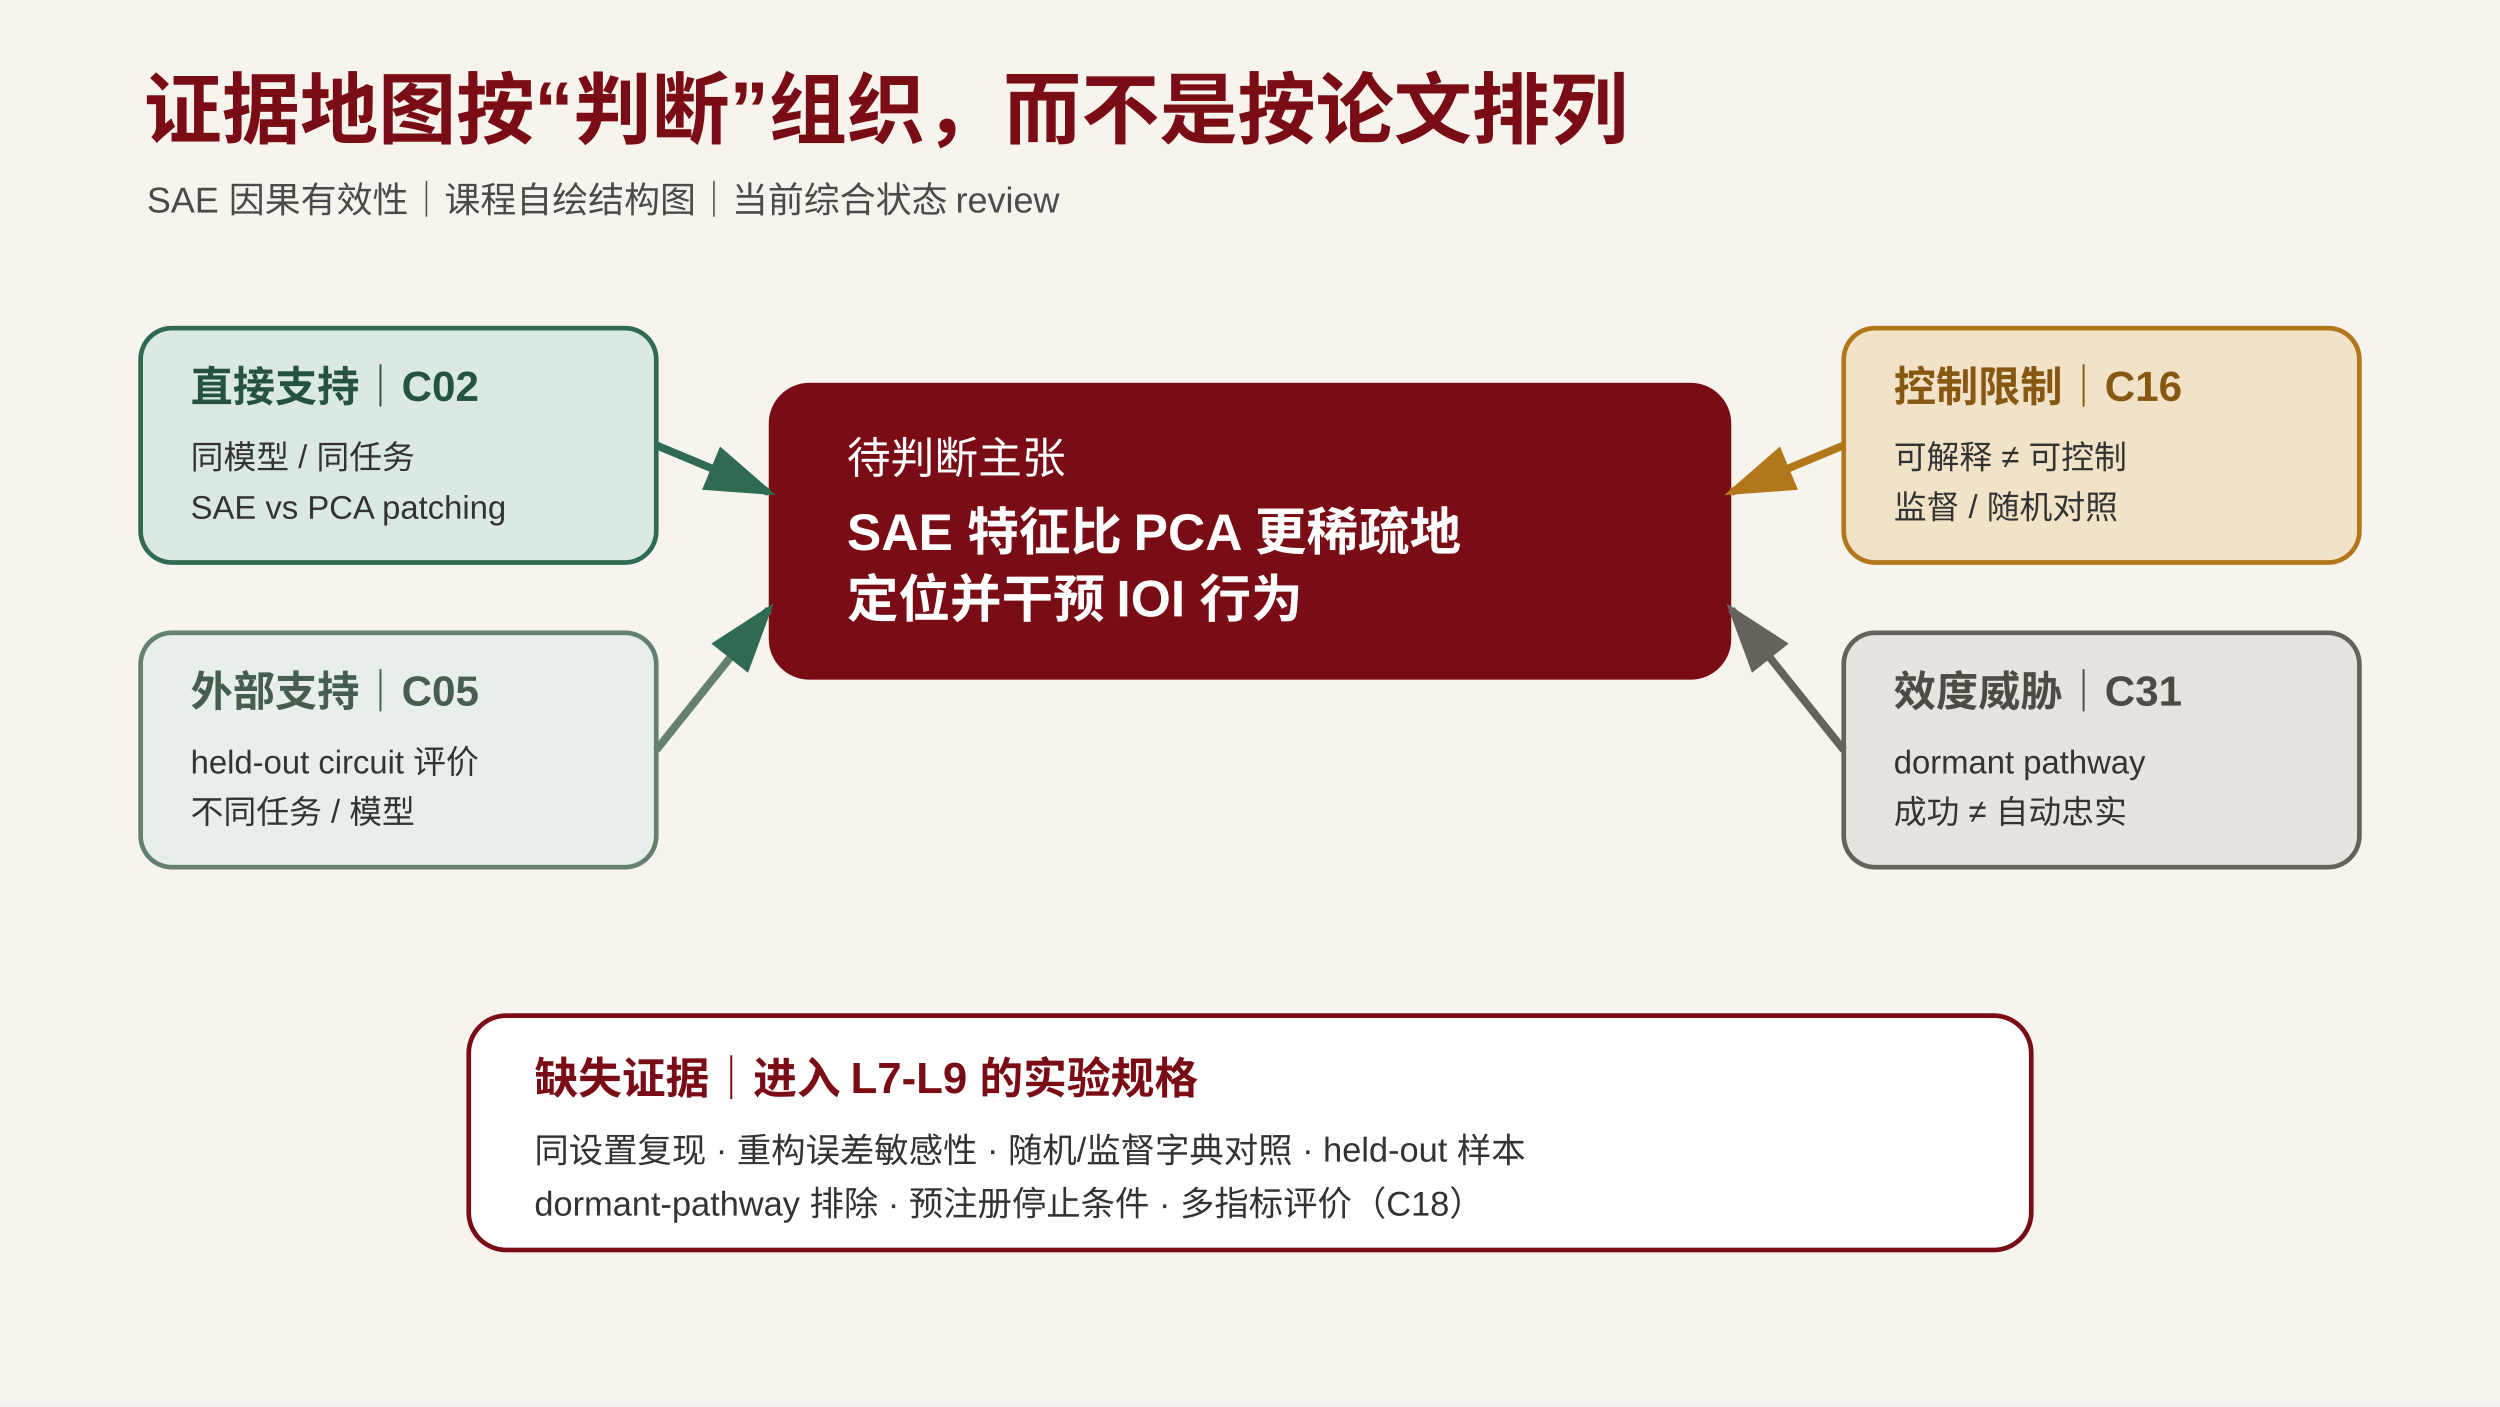
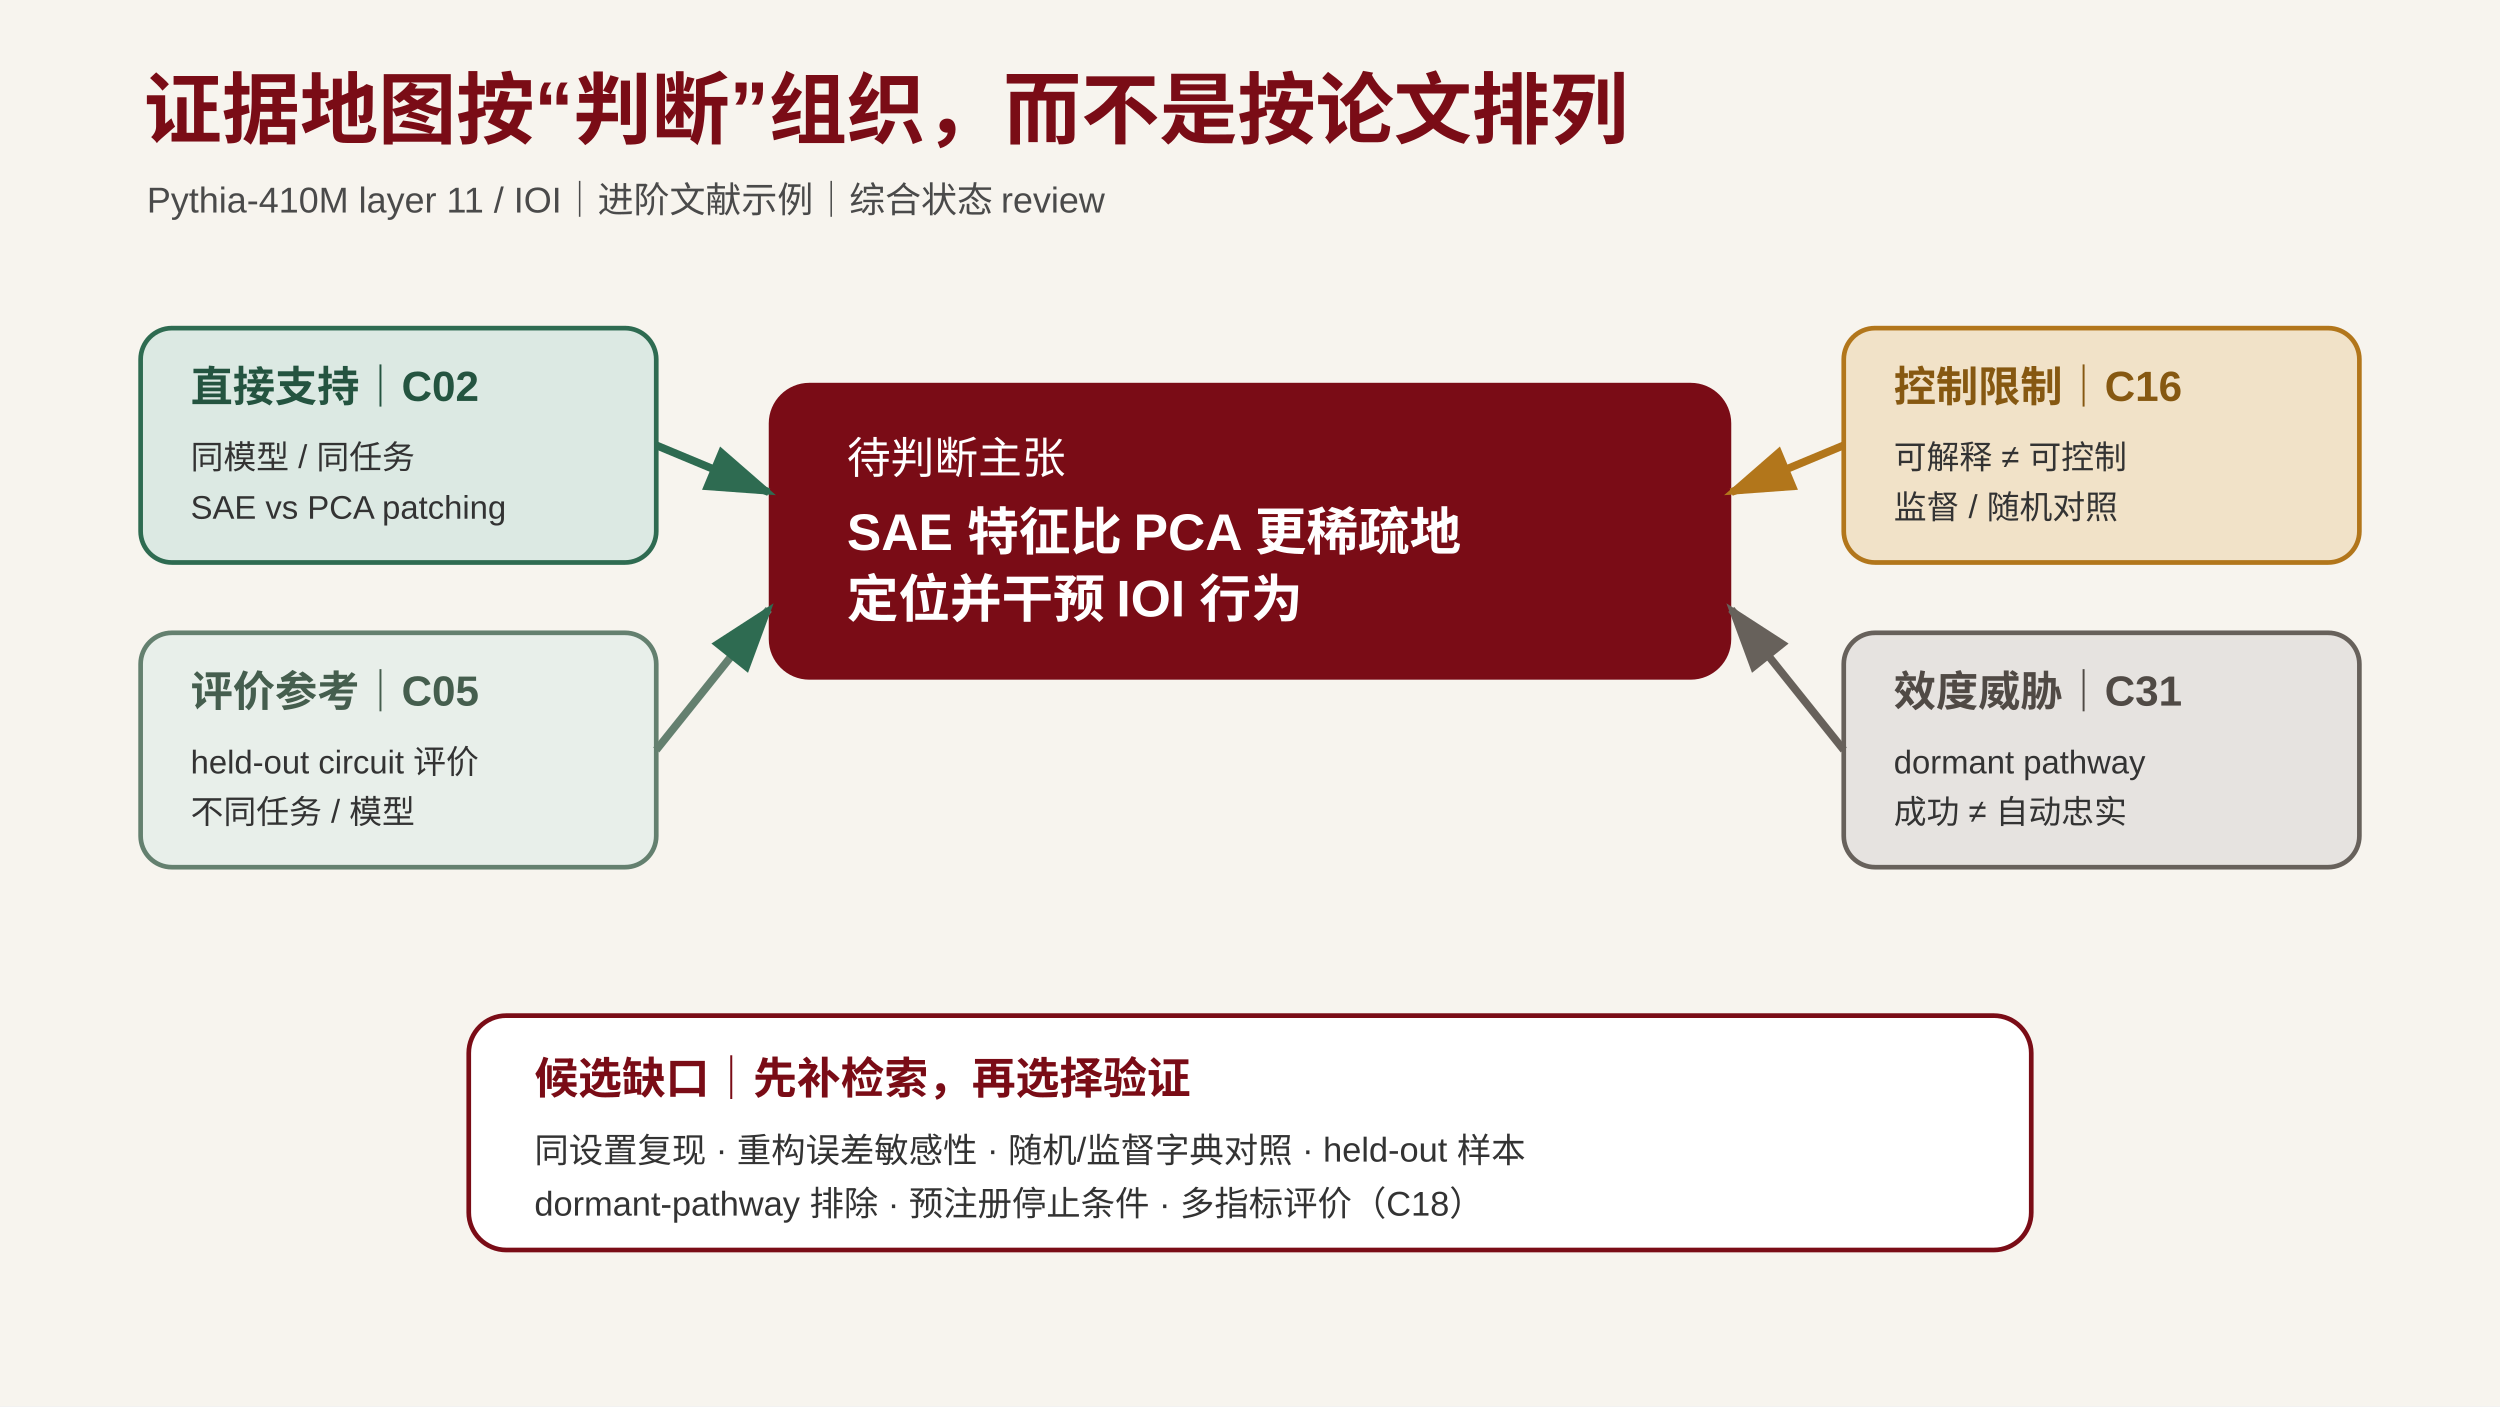
<svg xmlns="http://www.w3.org/2000/svg" width="1600" height="900" viewBox="0 0 1600 900" role="img" aria-labelledby="title desc">
  <rect width="1600" height="900" fill="#F7F4EE" />
  <text x="92" y="88" font-family="Arial, Noto Sans CJK SC, sans-serif" font-size="50" font-weight="700" fill="#7A0C16">证据地图按“判断”组织，而不是按论文排列</text>
-   <text x="94" y="136" font-family="Arial, Noto Sans CJK SC, sans-serif" font-size="23" fill="#4A4A4A">SAE 因果有效性｜课程自绘结构图｜当前综合状态 review</text>
+   <text x="94" y="136" font-family="Arial, Noto Sans CJK SC, sans-serif" font-size="23" fill="#4A4A4A">Pythia-410M layer 11 / IOI｜进阶文献示例｜综合状态 review</text>
  <g font-family="Arial, Noto Sans CJK SC, sans-serif">
    <rect x="492" y="245" width="616" height="190" rx="26" fill="#7A0C16" />
    <text x="542" y="303" font-size="28" fill="#FFFFFF">待判断主张</text>
    <text x="542" y="352" font-size="33" font-weight="700" fill="#FFFFFF">SAE 特征比 PCA 更稀疏地</text>
    <text x="542" y="395" font-size="33" font-weight="700" fill="#FFFFFF">定位并干预 IOI 行为</text>
    <rect x="90" y="210" width="330" height="150" rx="20" fill="#DCE9E3" stroke="#2E6B51" stroke-width="3" />
    <text x="122" y="257" font-size="27" font-weight="700" fill="#245440">直接支持｜C02</text>
    <text x="122" y="300" font-size="21" fill="#333333">同模型 / 同任务</text>
    <text x="122" y="332" font-size="21" fill="#333333">SAE vs PCA patching</text>
    <rect x="90" y="405" width="330" height="150" rx="20" fill="#E8EFEA" stroke="#64806F" stroke-width="3" />
-     <text x="122" y="452" font-size="27" font-weight="700" fill="#455E4E">外部支持｜C05</text>
+     <text x="122" y="452" font-size="27" font-weight="700" fill="#455E4E">评价参考｜C05</text>
    <text x="122" y="495" font-size="21" fill="#333333">held-out circuit 评价</text>
    <text x="122" y="527" font-size="21" fill="#333333">不同任务 / 模型</text>
    <rect x="1180" y="210" width="330" height="150" rx="20" fill="#F1E2C8" stroke="#B2761B" stroke-width="3" />
    <text x="1212" y="257" font-size="27" font-weight="700" fill="#865811">控制限制｜C16</text>
    <text x="1212" y="300" font-size="21" fill="#333333">可解释 ≠ 可控制</text>
    <text x="1212" y="332" font-size="21" fill="#333333">监督 / 随机对照</text>
    <rect x="1180" y="405" width="330" height="150" rx="20" fill="#E6E3E0" stroke="#67615B" stroke-width="3" />
    <text x="1212" y="452" font-size="27" font-weight="700" fill="#504A45">效度威胁｜C31</text>
    <text x="1212" y="495" font-size="21" fill="#333333">dormant pathway</text>
    <text x="1212" y="527" font-size="21" fill="#333333">成功 ≠ 自动忠实</text>
    <line x1="420" y1="285" x2="492" y2="315" stroke="#2E6B51" stroke-width="5" marker-end="url(#arrowGreen)" />
    <line x1="420" y1="480" x2="492" y2="390" stroke="#64806F" stroke-width="5" marker-end="url(#arrowGreen)" />
    <line x1="1180" y1="285" x2="1108" y2="315" stroke="#B2761B" stroke-width="5" marker-end="url(#arrowGold)" />
    <line x1="1180" y1="480" x2="1108" y2="390" stroke="#67615B" stroke-width="5" marker-end="url(#arrowGray)" />
    <rect x="300" y="650" width="1000" height="150" rx="24" fill="#FFFFFF" stroke="#7A0C16" stroke-width="3" />
-     <text x="342" y="700" font-size="28" font-weight="700" fill="#7A0C16">缺失证据｜进入 L7-L9 的实验规格</text>
+     <text x="342" y="700" font-size="28" font-weight="700" fill="#7A0C16">候选缺口｜先补检索，再选择验证</text>
    <text x="342" y="744" font-size="22" fill="#333333">同设置复现 · 重构误差敏感性 · 随机/监督字典对照 · held-out 样本</text>
    <text x="342" y="778" font-size="22" fill="#333333">dormant-pathway 排除 · 预注册停止条件 · 多指标评价（C18）</text>
  </g>
  <defs>
    <marker id="arrowGreen" markerWidth="10" markerHeight="10" refX="8" refY="3" orient="auto">
      <path d="M0,0 L0,6 L9,3 z" fill="#2E6B51" />
    </marker>
    <marker id="arrowGold" markerWidth="10" markerHeight="10" refX="8" refY="3" orient="auto">
      <path d="M0,0 L0,6 L9,3 z" fill="#B2761B" />
    </marker>
    <marker id="arrowGray" markerWidth="10" markerHeight="10" refX="8" refY="3" orient="auto">
      <path d="M0,0 L0,6 L9,3 z" fill="#67615B" />
    </marker>
  </defs>
</svg>
